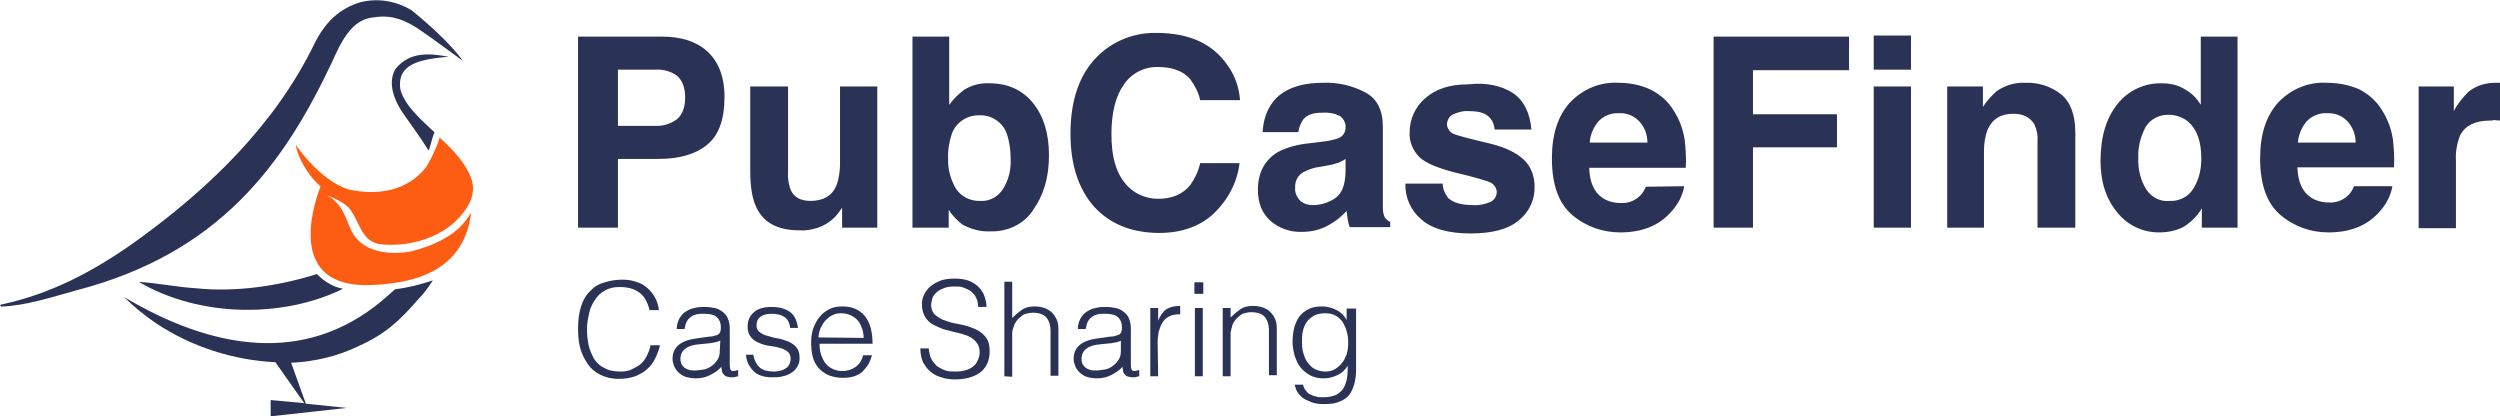
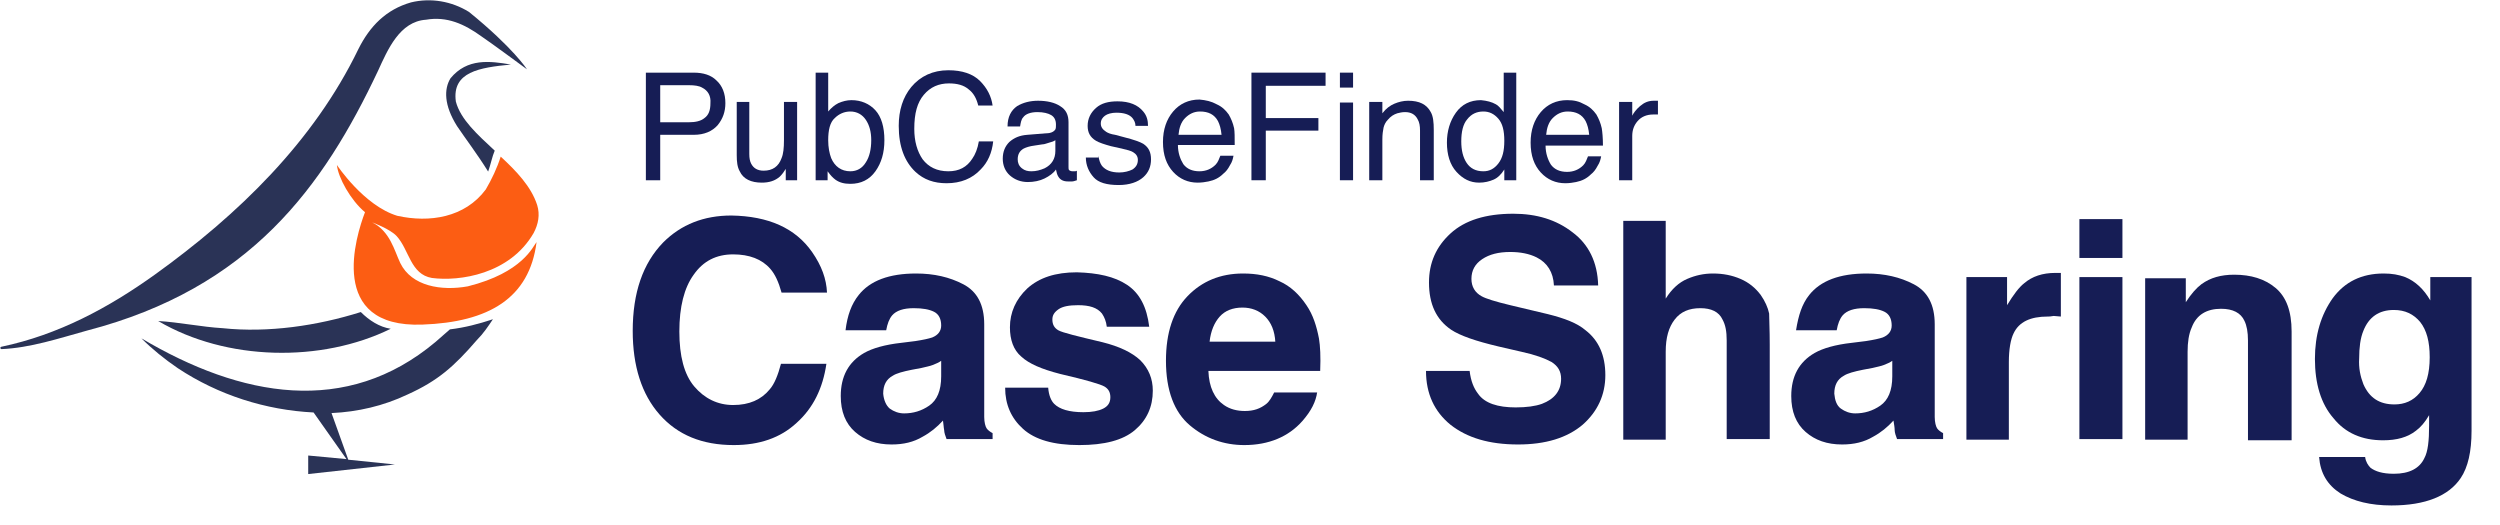
- <svg xmlns="http://www.w3.org/2000/svg" version="1.1" id="レイヤー_1" x="0px" y="0px" viewBox="0 0 476.2 79.2" style="enable-background:new 0 0 476.2 79.2;" xml:space="preserve">
+ <svg xmlns="http://www.w3.org/2000/svg" version="1.1" id="レイヤー_1" x="0px" y="0px" viewBox="0 0 418.2 87.7" style="enable-background:new 0 0 418.2 87.7;" xml:space="preserve">
  <style type="text/css">
	.st0{fill:#2A3356;}
- 	.st1{enable-background:new    ;}
- 	.st2{fill:#FC5D13;}
+ 	.st1{fill:#FC5D13;}
+ 	.st2{enable-background:new    ;}
+ 	.st3{fill:#161D55;}
</style>
-   <g id="グループ_56359" transform="translate(162.006 14.769)">
-     <path id="パス_104437_00000166661441803717782650000000072536960406657445_" class="st0" d="M-36.6,15.5h-7.7v13.1h-7.6V-7.8H-36   c3.7,0,6.6,0.9,8.7,2.8S-24-0.2-24,3.7c0,4.3-1.1,7.3-3.3,9.1C-29.5,14.6-32.5,15.5-36.6,15.5z M-33,7.9c1-0.9,1.5-2.3,1.5-4.1   S-32,0.6-33-0.3c-1.2-0.9-2.7-1.3-4.2-1.2h-7.1V9.2h7.1C-35.7,9.3-34.2,8.8-33,7.9z M-1.6,24.8c-0.1,0.1-0.2,0.3-0.5,0.7   c-0.3,0.4-0.6,0.8-0.9,1.1c-0.9,0.9-2,1.6-3.2,2s-2.4,0.6-3.6,0.5c-4,0-6.7-1.4-8.1-4.3c-0.8-1.6-1.2-3.9-1.2-7V1.7h7.2v16.2   c-0.1,1.2,0.1,2.4,0.5,3.5c0.6,1.4,1.9,2.1,3.8,2.1c2.4,0,4.1-1,4.9-2.9c0.5-1.3,0.7-2.8,0.7-4.2V1.7h7.1v26.9h-6.7   C-1.6,28.6-1.6,24.8-1.6,24.8z M26.7,29.3c-1.9,0.1-3.7-0.4-5.4-1.3c-1-0.8-1.9-1.7-2.6-2.8v3.4h-6.9V-7.8h7v13   c0.8-1.1,1.8-2.1,2.9-2.9c1.5-0.9,3.1-1.3,4.8-1.2c3.5,0,6.3,1.3,8.3,3.8s3,5.8,3,9.9c0,4.2-1,7.6-3,10.4   C33.1,27.9,29.9,29.4,26.7,29.3L26.7,29.3z M30.5,15.5c0-1.6-0.2-3.2-0.7-4.7c-0.7-2.2-2.9-3.7-5.2-3.6c-2.3-0.1-4.5,1.3-5.3,3.5   c-0.5,1.5-0.8,3.2-0.7,4.8c-0.1,2,0.5,4,1.5,5.7c1,1.5,2.8,2.4,4.7,2.3c1.7,0.1,3.3-0.8,4.2-2.2C30.1,19.6,30.6,17.6,30.5,15.5   L30.5,15.5z M69.2,25.9c-2.7,2.5-6.2,3.7-10.4,3.7c-5.2,0-9.4-1.7-12.4-5c-3-3.4-4.5-8-4.5-13.9C41.9,4.3,43.6-0.6,47-4   c3-3,7.1-4.6,11.3-4.5c6.1,0,10.6,2,13.4,6c1.5,2,2.3,4.3,2.5,6.8h-7.6c-0.3-1.4-1-2.8-1.9-4C63.4-1.2,61.4-2,58.6-2   c-2.6-0.1-5.1,1.2-6.5,3.3c-1.6,2.2-2.4,5.4-2.4,9.5s0.8,7.1,2.5,9.2c1.5,2,3.9,3.1,6.4,3.1c2.7,0,4.7-0.9,6.1-2.6   c0.9-1.3,1.6-2.7,1.9-4.2h7.5C73.7,19.9,71.9,23.3,69.2,25.9z M80.5,4.6C82.4,2.2,85.6,1,90.1,1c2.7-0.1,5.4,0.5,7.9,1.8   c2.3,1.2,3.4,3.4,3.4,6.6v12.3c0,0.9,0,1.9,0,3.1c0,0.7,0.1,1.3,0.4,1.9c0.3,0.4,0.6,0.6,1,0.8v1h-7.7c-0.2-0.5-0.3-1-0.4-1.5   s-0.1-1-0.2-1.6c-1,1.1-2.1,2-3.4,2.7c-1.6,0.9-3.3,1.3-5.1,1.3c-2.2,0.1-4.4-0.7-6-2.1s-2.4-3.4-2.4-5.9c0-3.3,1.3-5.7,3.8-7.2   c1.9-1,4-1.5,6.2-1.7l2.4-0.3c1-0.1,1.9-0.3,2.8-0.6s1.5-1.1,1.5-2c0.1-0.9-0.4-1.8-1.1-2.3c-1.1-0.5-2.2-0.7-3.4-0.6   c-1.7,0-2.8,0.4-3.5,1.2c-0.5,0.7-0.9,1.6-1,2.5h-6.8C78.6,8.3,79.2,6.3,80.5,4.6L80.5,4.6z M85.7,23.5c0.7,0.6,1.5,0.8,2.4,0.8   c1.5,0,3-0.5,4.2-1.3c1.3-0.9,1.9-2.5,2-4.9v-2.6c-0.4,0.3-0.9,0.5-1.3,0.7c-0.6,0.2-1.2,0.4-1.9,0.5L89.5,17   c-1.1,0.1-2.2,0.5-3.2,1c-1.1,0.6-1.7,1.8-1.6,3C84.6,21.9,85,22.8,85.7,23.5L85.7,23.5z M126.1,2.9c2.1,1.4,3.3,3.7,3.6,7h-7   c-0.1-0.8-0.3-1.5-0.8-2.1c-0.8-1-2.1-1.4-4-1.4c-1.1-0.1-2.3,0.2-3.3,0.7c-0.6,0.4-0.9,1-1,1.7c0,0.7,0.4,1.4,1,1.8   c0.7,0.4,3.1,1,7.3,2c2.8,0.7,4.9,1.7,6.3,3c1.4,1.3,2.1,3.2,2.1,5.1c0.1,2.5-1,4.9-3,6.5c-2,1.7-5.1,2.5-9.2,2.5   c-4.2,0-7.4-0.9-9.4-2.7c-2-1.7-3.1-4.2-3-6.8h7.1c0,1,0.4,1.9,1,2.7c0.9,0.9,2.5,1.4,4.8,1.4c1.1,0.1,2.3-0.2,3.3-0.6   c1-0.5,1.5-1.7,1-2.7c-0.2-0.4-0.5-0.7-0.8-0.9c-0.7-0.4-3.1-1.1-7.3-2.1c-3-0.8-5.2-1.7-6.4-2.8c-1.3-1.3-2-3-1.9-4.8   c0-2.5,1.1-4.8,2.9-6.4c2-1.8,4.7-2.7,8.2-2.7C121.3,0.9,124,1.6,126.1,2.9L126.1,2.9z M158.8,20.7c-0.3,1.8-1.2,3.5-2.5,4.9   c-2.3,2.6-5.5,3.9-9.7,3.9c-3.3,0-6.5-1.1-9.1-3.3c-2.6-2.2-3.9-5.8-3.9-10.8c0-4.7,1.2-8.2,3.5-10.7c2.4-2.5,5.7-3.9,9.2-3.7   c2.1,0,4.2,0.4,6.1,1.3c1.8,0.9,3.4,2.3,4.4,4c1.1,1.7,1.8,3.6,2.1,5.6c0.2,1.8,0.3,3.6,0.2,5.3h-18.4c0.1,2.7,0.9,4.6,2.5,5.7   c1,0.7,2.3,1,3.5,1c1.3,0.1,2.6-0.4,3.5-1.2c0.6-0.5,1-1.2,1.3-1.9L158.8,20.7z M151.8,12.4c0-1.6-0.6-3.1-1.7-4.2   c-1-1-2.4-1.5-3.8-1.4c-1.4-0.1-2.8,0.5-3.8,1.5c-1,1.2-1.6,2.6-1.7,4.1H151.8z M190.2-1.4h-18.3V7h16v6.3h-16v15.3h-7.5V-7.8h25.8   V-1.4z M202,1.7v26.9h-7.1V1.7H202z M202-8v6.5h-7.1V-8H202z M221.5,6.9c-2.4,0-4,1-4.9,3c-0.5,1.3-0.7,2.7-0.7,4.1v14.6h-7V1.7   h6.8v3.9c0.7-1.1,1.6-2.1,2.6-3c1.6-1.1,3.5-1.7,5.5-1.6c2.5-0.1,4.9,0.7,6.8,2.2c1.8,1.5,2.7,3.9,2.7,7.3v18.1h-7.2V12.2   c0.1-1.1-0.1-2.2-0.6-3.3C224.7,7.6,223.4,6.9,221.5,6.9z M264.2-7.8v36.4h-6.8v-3.7c-0.8,1.4-2,2.6-3.4,3.5   c-1.5,0.8-3.1,1.1-4.8,1.1c-3.1,0-6-1.4-7.9-3.8c-2.1-2.5-3.2-5.8-3.2-9.8c0-4.6,1.1-8.2,3.2-10.8c2-2.6,5.2-4.1,8.5-4   c1.5,0,3,0.3,4.3,1.1c1.3,0.7,2.3,1.7,3.1,3v-13C257.2-7.8,264.2-7.8,264.2-7.8z M245.3,15.3c-0.1,2.1,0.4,4.2,1.5,6   c1,1.5,2.7,2.4,4.4,2.2c1.8,0.1,3.5-0.7,4.5-2.2c1.1-1.7,1.6-3.7,1.6-5.8c0-3.3-0.8-5.6-2.5-7.1c-1-0.8-2.3-1.3-3.6-1.3   c-1.8-0.1-3.6,0.8-4.5,2.3C245.7,11.3,245.2,13.3,245.3,15.3L245.3,15.3z M293.7,20.7c-0.3,1.8-1.2,3.5-2.5,4.9   c-2.3,2.6-5.5,3.9-9.7,3.9c-3.3,0-6.5-1.1-9.1-3.3s-3.9-5.8-3.9-10.8c0-4.7,1.2-8.2,3.5-10.7c2.4-2.5,5.7-3.9,9.2-3.7   c2.1,0,4.2,0.4,6.1,1.2c1.8,0.9,3.4,2.3,4.4,4c1.1,1.7,1.8,3.6,2.1,5.6c0.2,1.8,0.3,3.6,0.2,5.3h-18.4c0.1,2.7,0.9,4.6,2.5,5.7   c1,0.7,2.3,1,3.5,1c1.3,0.1,2.6-0.4,3.5-1.2c0.6-0.5,1-1.2,1.3-1.9H293.7z M286.7,12.4c0-1.6-0.6-3.1-1.7-4.2c-1-1-2.4-1.5-3.8-1.4   c-1.4-0.1-2.8,0.5-3.8,1.5c-1,1.2-1.6,2.6-1.7,4.1H286.7z M312.3,8.2c-2.8,0-4.7,0.9-5.7,2.8c-0.6,1.5-0.9,3.2-0.8,4.8v12.9h-7.1   v-27h6.7v4.7c0.7-1.4,1.7-2.6,2.8-3.7c1.5-1.2,3.3-1.7,5.1-1.7c0.1,0,0.2,0,0.3,0c0.1,0,0.3,0,0.6,0v7.2c-0.4,0-0.8-0.1-1.2-0.1   C312.8,8.2,312.5,8.2,312.3,8.2z" />
-     <g class="st1">
-       <path class="st0" d="M-38.3,44.2c-0.4-1.5-1-2.6-2-3.3s-2.2-1-3.7-1c-1.1,0-2,0.2-2.8,0.7c-0.8,0.4-1.4,1-1.9,1.8    c-0.5,0.7-0.9,1.6-1.1,2.5c-0.2,1-0.4,2-0.4,3s0.1,2,0.3,3c0.2,1,0.6,1.8,1,2.6c0.5,0.8,1.1,1.4,2,1.8c0.8,0.5,1.8,0.7,3.1,0.7    c0.8,0,1.5-0.1,2.1-0.4c0.6-0.3,1.2-0.6,1.7-1s0.9-1,1.2-1.6s0.6-1.3,0.7-2h1.8c-0.2,0.9-0.5,1.7-0.9,2.5s-0.9,1.5-1.5,2    c-0.6,0.6-1.4,1-2.3,1.4c-0.9,0.3-1.9,0.5-3.1,0.5c-1.4,0-2.6-0.3-3.6-0.8c-1-0.5-1.8-1.2-2.4-2.1c-0.6-0.9-1.1-1.9-1.4-3    s-0.4-2.4-0.4-3.6c0-1.7,0.2-3.2,0.6-4.4s1-2.2,1.8-2.9c0.7-0.8,1.6-1.3,2.7-1.6c1-0.3,2.1-0.5,3.3-0.5c0.9,0,1.8,0.1,2.6,0.4    c0.8,0.2,1.5,0.6,2.1,1.1s1.1,1.1,1.5,1.8s0.7,1.5,0.8,2.5h-1.8L-38.3,44.2L-38.3,44.2z" />
-       <path class="st0" d="M-27.3,49.4c0.3,0,0.6-0.1,1-0.1c0.4-0.1,0.7-0.2,1-0.3c0.2-0.1,0.4-0.3,0.5-0.6s0.1-0.5,0.1-0.8    c0-0.8-0.2-1.4-0.7-1.9s-1.3-0.7-2.5-0.7c-0.5,0-1,0-1.4,0.1s-0.8,0.2-1.1,0.5c-0.3,0.2-0.6,0.5-0.8,0.9s-0.3,0.8-0.4,1.4h-1.5    c0-0.8,0.2-1.4,0.5-2c0.3-0.5,0.7-1,1.2-1.3s1-0.6,1.7-0.7c0.6-0.2,1.3-0.2,2-0.2s1.3,0.1,1.8,0.2c0.6,0.1,1.1,0.4,1.5,0.7    s0.8,0.7,1,1.2s0.4,1.1,0.4,1.9v7c0,0.6,0.1,1,0.3,1.1c0.2,0.2,0.6,0.1,1.3-0.1v1.2c-0.1,0-0.3,0.1-0.5,0.1    c-0.2,0.1-0.4,0.1-0.7,0.1c-0.2,0-0.5,0-0.7-0.1c-0.3,0-0.4-0.1-0.6-0.2c-0.1-0.1-0.3-0.3-0.4-0.4c-0.1-0.2-0.2-0.4-0.2-0.6    c0-0.2-0.1-0.4-0.1-0.7c-0.6,0.7-1.4,1.2-2.2,1.6c-0.8,0.4-1.7,0.6-2.7,0.6c-0.6,0-1.1-0.1-1.6-0.2s-1-0.4-1.4-0.7s-0.7-0.7-1-1.2    c-0.2-0.5-0.4-1-0.4-1.6c0-2.2,1.5-3.5,4.5-3.9L-27.3,49.4z M-24.8,50.1c-0.6,0.3-1.3,0.4-1.9,0.5c-0.7,0.1-1.3,0.1-2,0.2    c-1.2,0.1-2,0.3-2.7,0.8c-0.6,0.4-1,1.1-1,2c0,0.4,0.1,0.7,0.2,1c0.2,0.3,0.4,0.5,0.6,0.7c0.3,0.2,0.6,0.3,0.9,0.4    c0.3,0.1,0.7,0.1,1,0.1c0.6,0,1.2-0.1,1.8-0.2c0.6-0.1,1.1-0.4,1.5-0.7s0.8-0.7,1.1-1.2s0.4-1,0.4-1.7L-24.8,50.1    C-24.9,50.1-24.8,50.1-24.8,50.1z" />
-       <path class="st0" d="M-18.5,52.9c0.2,1.1,0.7,1.9,1.3,2.4s1.5,0.7,2.6,0.7c0.6,0,1-0.1,1.4-0.2c0.4-0.1,0.7-0.3,1-0.5    s0.5-0.5,0.6-0.8s0.2-0.6,0.2-0.9c0-0.6-0.2-1.1-0.6-1.4c-0.4-0.3-0.9-0.6-1.5-0.7c-0.6-0.2-1.3-0.3-2-0.4c-0.7-0.1-1.4-0.3-2-0.6    c-0.6-0.2-1.1-0.6-1.5-1.1s-0.6-1.1-0.6-2c0-1.1,0.4-2,1.2-2.7s1.9-1,3.4-1c1.4,0,2.5,0.3,3.4,0.9c0.9,0.6,1.4,1.7,1.6,3.1h-1.5    c-0.1-1-0.5-1.7-1.1-2.1C-13.2,45.2-14,45-15,45s-1.7,0.2-2.2,0.6c-0.5,0.4-0.7,0.9-0.7,1.6c0,0.6,0.2,1,0.6,1.3    c0.4,0.3,0.9,0.6,1.5,0.7c0.6,0.2,1.3,0.4,2,0.5s1.4,0.4,2,0.6c0.6,0.3,1.1,0.6,1.5,1.1s0.6,1.1,0.6,2c0,0.6-0.1,1.2-0.4,1.6    c-0.3,0.5-0.6,0.9-1.1,1.2s-1,0.6-1.7,0.7c-0.6,0.2-1.3,0.2-2.1,0.2c-0.8,0-1.4-0.1-2-0.3s-1.1-0.5-1.5-0.9s-0.7-0.9-1-1.4    c-0.2-0.5-0.4-1.1-0.4-1.7h1.4V52.9z" />
-       <path class="st0" d="M-5.9,50.8c0,0.7,0.1,1.4,0.3,2c0.2,0.6,0.5,1.2,0.8,1.6c0.4,0.5,0.8,0.8,1.4,1.1s1.2,0.4,1.9,0.4    c1,0,1.8-0.3,2.5-0.8s1.2-1.3,1.4-2.2h1.7c-0.2,0.6-0.4,1.2-0.7,1.7s-0.7,1-1.1,1.4c-0.4,0.4-1,0.7-1.6,0.9s-1.3,0.3-2.2,0.3    c-1,0-1.9-0.2-2.7-0.5c-0.8-0.4-1.4-0.8-1.9-1.4C-6.6,54.7-7,54-7.2,53.2s-0.3-1.7-0.3-2.7s0.1-1.8,0.4-2.7    c0.3-0.8,0.7-1.6,1.2-2.2c0.5-0.6,1.1-1.1,1.9-1.5s1.6-0.5,2.5-0.5c1.8,0,3.2,0.6,4.2,1.8s1.5,3,1.5,5.3H-5.9    C-5.9,50.7-5.9,50.8-5.9,50.8z M2.5,49.6c0-0.6-0.1-1.2-0.3-1.8s-0.4-1-0.8-1.5c-0.3-0.4-0.8-0.7-1.3-1c-0.5-0.2-1.1-0.4-1.8-0.4    S-3,45-3.5,45.3c-0.5,0.2-0.9,0.6-1.3,1s-0.6,0.9-0.9,1.4c-0.2,0.6-0.4,1.1-0.4,1.8L2.5,49.6L2.5,49.6z" />
-       <path class="st0" d="M14.9,51.6c0.1,0.8,0.2,1.5,0.5,2c0.3,0.6,0.7,1,1.1,1.4c0.5,0.3,1,0.6,1.6,0.8S19.3,56,20,56    c0.8,0,1.5-0.1,2.1-0.3s1.1-0.5,1.4-0.8c0.4-0.3,0.6-0.7,0.8-1.2c0.2-0.4,0.3-0.9,0.3-1.4c0-0.7-0.2-1.3-0.5-1.7    c-0.3-0.4-0.7-0.8-1.2-1.1s-1.1-0.5-1.8-0.7c-0.7-0.2-1.3-0.3-2-0.5c-0.7-0.2-1.4-0.3-2-0.6s-1.2-0.5-1.8-0.9    c-0.5-0.4-0.9-0.8-1.2-1.4c-0.3-0.6-0.5-1.3-0.5-2.2c0-0.6,0.1-1.2,0.4-1.8s0.6-1.1,1.2-1.6c0.5-0.4,1.1-0.8,1.9-1.1    c0.8-0.3,1.7-0.4,2.7-0.4s1.9,0.1,2.7,0.4c0.8,0.3,1.4,0.7,1.9,1.2s0.9,1.1,1.1,1.7s0.4,1.3,0.4,2.1h-1.6c0-0.7-0.1-1.3-0.4-1.8    c-0.2-0.5-0.6-0.9-1-1.2c-0.4-0.3-0.9-0.5-1.4-0.7s-1.1-0.2-1.7-0.2c-0.9,0-1.6,0.1-2.2,0.4c-0.6,0.2-1.1,0.6-1.4,0.9    c-0.4,0.4-0.6,0.8-0.7,1.3c-0.1,0.5-0.2,0.9-0.1,1.4c0.1,0.6,0.3,1,0.7,1.4c0.4,0.3,0.8,0.6,1.4,0.9c0.5,0.2,1.1,0.4,1.8,0.6    c0.6,0.1,1.3,0.3,2,0.4c0.7,0.2,1.3,0.3,1.9,0.6c0.6,0.2,1.2,0.5,1.7,0.9s0.9,0.8,1.2,1.4c0.3,0.6,0.4,1.3,0.4,2.2    c0,1.7-0.6,3-1.7,3.9c-1.2,0.9-2.8,1.4-4.9,1.4c-0.9,0-1.8-0.1-2.6-0.4c-0.8-0.2-1.5-0.6-2.1-1.1c-0.6-0.5-1-1.1-1.4-1.8    c-0.3-0.7-0.5-1.6-0.5-2.6L14.9,51.6L14.9,51.6z" />
-       <path class="st0" d="M29.3,56.9v-18h1.5v6.9c0.6-0.6,1.2-1.1,1.9-1.6c0.6-0.4,1.4-0.6,2.3-0.6c0.8,0,1.5,0.1,2.2,0.4    c0.7,0.3,1.3,0.8,1.7,1.4c0.3,0.5,0.5,0.9,0.6,1.4c0.1,0.5,0.1,1,0.1,1.5v8.5h-1.5v-8.5c0-1.2-0.3-2-0.8-2.6s-1.4-0.9-2.6-0.9    c-0.5,0-0.9,0.1-1.3,0.2c-0.4,0.1-0.7,0.3-1,0.6c-0.3,0.2-0.6,0.5-0.8,0.8c-0.2,0.3-0.4,0.6-0.5,1c-0.2,0.5-0.3,0.9-0.3,1.3    s0,0.8,0,1.3v7L29.3,56.9L29.3,56.9z" />
-       <path class="st0" d="M49.1,49.4c0.3,0,0.6-0.1,1-0.1c0.4-0.1,0.7-0.2,1-0.3c0.2-0.1,0.4-0.3,0.5-0.6s0.1-0.5,0.1-0.8    c0-0.8-0.2-1.4-0.7-1.9S49.7,45,48.5,45c-0.5,0-1,0-1.4,0.1c-0.4,0.1-0.8,0.2-1.1,0.5c-0.3,0.2-0.6,0.5-0.8,0.9    c-0.2,0.4-0.3,0.8-0.4,1.4h-1.5c0-0.8,0.2-1.4,0.5-2c0.3-0.5,0.7-1,1.2-1.3s1-0.6,1.7-0.7c0.6-0.2,1.3-0.2,2-0.2s1.3,0.1,1.8,0.2    c0.6,0.1,1.1,0.4,1.5,0.7s0.8,0.7,1,1.2s0.4,1.1,0.4,1.9v7c0,0.6,0.1,1,0.3,1.1c0.2,0.2,0.6,0.1,1.3-0.1v1.2    c-0.1,0-0.3,0.1-0.5,0.1c-0.2,0.1-0.4,0.1-0.7,0.1c-0.2,0-0.5,0-0.7-0.1c-0.3,0-0.4-0.1-0.6-0.2c-0.1-0.1-0.3-0.3-0.4-0.4    c-0.1-0.2-0.2-0.4-0.2-0.6c0-0.2-0.1-0.4-0.1-0.7c-0.6,0.7-1.4,1.2-2.2,1.6c-0.8,0.4-1.7,0.6-2.7,0.6c-0.6,0-1.1-0.1-1.6-0.2    c-0.5-0.1-1-0.4-1.4-0.7c-0.4-0.3-0.7-0.7-1-1.2c-0.2-0.5-0.4-1-0.4-1.6c0-2.2,1.5-3.5,4.5-3.9L49.1,49.4z M51.6,50.1    c-0.6,0.3-1.3,0.4-1.9,0.5c-0.7,0.1-1.3,0.1-2,0.2c-1.2,0.1-2,0.3-2.7,0.8c-0.6,0.4-1,1.1-1,2c0,0.4,0.1,0.7,0.2,1    c0.2,0.3,0.4,0.5,0.6,0.7c0.3,0.2,0.6,0.3,0.9,0.4c0.3,0.1,0.7,0.1,1,0.1c0.6,0,1.2-0.1,1.8-0.2c0.6-0.1,1.1-0.4,1.5-0.7    s0.8-0.7,1.1-1.2s0.4-1,0.4-1.7v-1.9C51.5,50.1,51.6,50.1,51.6,50.1z" />
-       <path class="st0" d="M58.6,56.9h-1.5v-13h1.5v2.4l0,0c0.4-1,1-1.8,1.6-2.2c0.7-0.4,1.5-0.6,2.6-0.6v1.6c-0.8,0-1.6,0.1-2.1,0.4    c-0.6,0.3-1,0.7-1.3,1.2s-0.5,1.1-0.7,1.7c-0.1,0.7-0.2,1.3-0.2,2.1L58.6,56.9L58.6,56.9z" />
-       <path class="st0" d="M65.5,41.2V39h1.7v2.2H65.5z M65.6,56.9v-13h1.5v13H65.6z" />
-       <path class="st0" d="M72.4,56.9h-1.5v-13h1.5v1.8c0.6-0.6,1.2-1.1,1.9-1.6c0.6-0.4,1.4-0.6,2.3-0.6c0.8,0,1.5,0.1,2.2,0.4    c0.7,0.3,1.3,0.8,1.7,1.4c0.3,0.5,0.5,0.9,0.6,1.4s0.1,1,0.1,1.5v8.5h-1.5v-8.5c0-1.2-0.3-2-0.8-2.6s-1.4-0.9-2.6-0.9    c-0.5,0-0.9,0.1-1.3,0.2c-0.4,0.1-0.7,0.3-1,0.6c-0.3,0.2-0.6,0.5-0.8,0.8c-0.2,0.3-0.4,0.6-0.5,1s-0.2,0.8-0.3,1.2    c0,0.4,0,0.8,0,1.3V56.9L72.4,56.9z" />
-       <path class="st0" d="M94.8,44h1.5v11.7c0,0.9-0.1,1.7-0.3,2.5c-0.2,0.8-0.5,1.5-0.9,2.1s-1.1,1.1-1.9,1.4c-0.8,0.4-1.8,0.5-3,0.5    c-1,0-1.8-0.1-2.5-0.4s-1.2-0.5-1.7-0.9c-0.4-0.4-0.8-0.8-1-1.2s-0.3-0.9-0.4-1.2h1.6c0.1,0.5,0.3,0.9,0.6,1.2    c0.2,0.3,0.5,0.6,0.9,0.7c0.3,0.2,0.7,0.3,1.1,0.4s0.8,0.1,1.3,0.1c1,0,1.8-0.2,2.5-0.5c0.6-0.4,1.1-0.8,1.4-1.4    c0.3-0.6,0.5-1.2,0.6-1.9s0.1-1.5,0.1-2.2c-0.5,0.8-1.1,1.4-2,1.8c-0.8,0.4-1.7,0.6-2.6,0.6c-1,0-1.8-0.2-2.6-0.6    c-0.7-0.4-1.3-0.9-1.8-1.5s-0.8-1.4-1.1-2.2c-0.2-0.8-0.4-1.7-0.4-2.6c0-1,0.1-1.8,0.3-2.7c0.2-0.8,0.6-1.6,1-2.2    c0.5-0.6,1.1-1.1,1.8-1.4c0.7-0.4,1.6-0.5,2.7-0.5c0.4,0,0.8,0.1,1.3,0.2c0.4,0.1,0.9,0.3,1.3,0.5s0.8,0.5,1.1,0.8    c0.3,0.3,0.6,0.7,0.8,1.1l0,0V44L94.8,44L94.8,44z M94.8,50.5c0-0.8-0.1-1.5-0.3-2.2c-0.2-0.7-0.5-1.3-0.8-1.8    c-0.4-0.5-0.8-0.9-1.4-1.2c-0.5-0.3-1.2-0.4-1.9-0.4c-0.6,0-1.2,0.1-1.8,0.3c-0.5,0.2-1,0.6-1.4,1s-0.7,1-0.9,1.6    C86.1,48.4,86,49.1,86,50c0,0.8,0,1.6,0.2,2.3s0.4,1.3,0.8,1.9c0.4,0.5,0.8,1,1.4,1.3s1.2,0.5,2,0.5c0.7,0,1.3-0.1,1.8-0.4    c0.5-0.3,1-0.7,1.4-1.2s0.7-1.1,0.9-1.7S94.8,51.2,94.8,50.5z" />
-     </g>
-   </g>
  <g id="グループ_56385" transform="translate(-205.743 -501.001)">
    <path id="パス_104894" class="st0" d="M284.2,503c-2.9-1.8-6.4-2.4-9.7-1.6c-4.2,1.2-6.9,4-8.8,7.8c-7.5,15.5-20.1,27.7-34,37.7   c-7.8,5.6-16.2,10.1-25.7,12.1c-0.1,0-0.2,0.1-0.2,0.2c0,0.1,0.1,0.2,0.2,0.2c4.8-0.2,9.6-1.8,14.3-3.1c27.3-7.1,39.5-24,48.7-43.5   c1.6-3.5,3.6-8.2,8-8.5c3.5-0.6,6.4,0.7,9.3,2.8c1.5,1,7.6,5.5,7.6,5.5S291.6,509,284.2,503" />
    <path id="パス_104895" class="st0" d="M288.5,526.2c-2.9-2.7-5.7-5.2-6.5-8.2c-0.7-5,4-5.7,9.2-6.2c-3.5-0.6-7.3-1.1-10.1,2.3   c-1.1,1.8-1.1,4.5,1.1,8c1.2,1.8,3.4,4.7,5.2,7.6C287.8,528.6,288.1,527.1,288.5,526.2" />
-     <path id="パス_104896" class="st2" d="M284,548.9c-4.4,0.8-9.4,0-11.3-3.9c-1-2.1-1.7-5.3-4.7-6.8c0,0,3,1.1,4.1,2.3   c2.1,2.3,2.3,6.4,5.9,7c4.6,0.6,13-0.6,17-7.5c0.8-1.5,1.1-3.1,0.6-4.7l0,0l0,0c-1-3.1-3.5-5.7-6.1-8.1c-0.6,1.9-1.5,3.8-2.5,5.5   c-3.5,4.7-9.4,5.6-14.8,4.4c-5.6-1.7-10.1-8.5-10.1-8.5c0.2,2.1,2.3,5.9,4.7,7.9c-1.5,3.9-6.4,19.4,9.6,18.8   c11.1-0.4,17.9-4.4,19.1-13.8C294.9,542.2,293.2,546.6,284,548.9" />
+     <path id="パス_104896" class="st1" d="M284,548.9c-4.4,0.8-9.4,0-11.3-3.9c-1-2.1-1.7-5.3-4.7-6.8c0,0,3,1.1,4.1,2.3   c2.1,2.3,2.3,6.4,5.9,7c4.6,0.6,13-0.6,17-7.5c0.8-1.5,1.1-3.1,0.6-4.7l0,0l0,0c-1-3.1-3.5-5.7-6.1-8.1c-0.6,1.9-1.5,3.8-2.5,5.5   c-3.5,4.7-9.4,5.6-14.8,4.4c-5.6-1.7-10.1-8.5-10.1-8.5c0.2,2.1,2.3,5.9,4.7,7.9c-1.5,3.9-6.4,19.4,9.6,18.8   c11.1-0.4,17.9-4.4,19.1-13.8C294.9,542.2,293.2,546.6,284,548.9" />
    <path id="パス_104897" class="st0" d="M266.1,553.2c-7.3,2.3-15.5,3.5-23.1,2.7c-3.5-0.2-7.3-1-10.8-1.2   c11.4,6.7,27.3,7,38.9,1.3C269.2,555.7,267.5,554.6,266.1,553.2" />
    <path id="パス_104898" class="st0" d="M281,556.1c0,0-0.8,0.7-2.4,2.1c-14.9,12.5-32.5,9.3-49.2-0.6c1.8,1.8,3.9,3.5,6.1,5   c6.8,4.5,14.7,7,22.7,7.4l5.5,7.8l-6.4-0.6v3.1l14.5-1.6l-7.8-0.8l-2.8-7.8c4.4-0.2,8.7-1.2,12.7-3.1c5.1-2.3,7.8-4.7,11.6-9.1   c1.1-1.1,1.9-2.3,2.7-3.5C285.8,555.2,283.5,555.8,281,556.1" />
  </g>
+   <g id="グループ_56238" transform="translate(-11827.957 -6612.707)">
+     <g id="グループ_56232" transform="translate(11949.498 6624.859)">
+       <g class="st2">
+         <path class="st3" d="M-13.5,0h8c1.6,0,2.9,0.4,3.8,1.3c1,0.9,1.5,2.2,1.5,3.8c0,1.4-0.4,2.6-1.3,3.7c-0.9,1-2.2,1.6-4,1.6h-5.6     V18h-2.4V0z M-4.1,2.5c-0.5-0.3-1.3-0.4-2.2-0.4h-4.8v6.2h4.8c1.1,0,2-0.2,2.6-0.7c0.7-0.5,1-1.3,1-2.5C-2.6,3.9-3.1,3-4.1,2.5z" />
+         <path class="st3" d="M3.8,4.9v8.7c0,0.7,0.1,1.2,0.3,1.6c0.4,0.8,1.1,1.2,2.1,1.2c1.5,0,2.5-0.7,3-2.1c0.3-0.7,0.4-1.7,0.4-3V4.9     h2.2V18H9.9l0-1.9c-0.3,0.5-0.6,0.9-1,1.3c-0.8,0.7-1.8,1-3,1c-1.8,0-3.1-0.6-3.7-1.9c-0.4-0.7-0.5-1.6-0.5-2.7V4.9H3.8z" />
+         <path class="st3" d="M14.9,0H17v6.5c0.5-0.6,1.1-1.1,1.7-1.4c0.7-0.3,1.4-0.5,2.2-0.5c1.6,0,3,0.6,4,1.7c1,1.1,1.5,2.8,1.5,5     c0,2.1-0.5,3.8-1.5,5.2s-2.4,2.1-4.2,2.1c-1,0-1.8-0.2-2.5-0.7c-0.4-0.3-0.8-0.7-1.3-1.4V18h-2V0z M23.3,15     c0.6-0.9,0.9-2.2,0.9-3.7c0-1.4-0.3-2.5-0.9-3.4c-0.6-0.9-1.5-1.4-2.6-1.4c-1,0-1.9,0.4-2.6,1.1c-0.8,0.7-1.1,2-1.1,3.7     c0,1.2,0.2,2.2,0.5,3c0.6,1.4,1.7,2.2,3.2,2.2C21.8,16.5,22.7,16,23.3,15z" />
+         <path class="st3" d="M42.4,1.4c1.2,1.2,1.9,2.6,2.1,4.1h-2.4c-0.3-1.2-0.8-2.1-1.6-2.7c-0.8-0.7-1.9-1-3.3-1     c-1.7,0-3.1,0.6-4.2,1.9s-1.6,3.1-1.6,5.7c0,2.1,0.5,3.8,1.4,5.1c1,1.3,2.4,2,4.3,2c1.8,0,3.1-0.7,4-2.1c0.5-0.7,0.9-1.7,1.1-2.9     h2.4c-0.2,1.9-0.9,3.5-2.1,4.7c-1.4,1.5-3.3,2.3-5.7,2.3c-2.1,0-3.8-0.6-5.2-1.9c-1.8-1.7-2.8-4.2-2.8-7.7c0-2.6,0.7-4.8,2.1-6.5     c1.5-1.8,3.6-2.8,6.2-2.8C39.4-0.4,41.2,0.2,42.4,1.4z" />
+         <path class="st3" d="M54,10.1c0.5-0.1,0.8-0.3,1-0.6c0.1-0.2,0.1-0.5,0.1-0.8c0-0.8-0.3-1.3-0.8-1.6c-0.5-0.3-1.3-0.5-2.3-0.5     c-1.1,0-2,0.3-2.4,0.9c-0.3,0.3-0.4,0.9-0.5,1.5h-2.1c0-1.6,0.6-2.7,1.6-3.4c1-0.6,2.2-0.9,3.5-0.9c1.5,0,2.8,0.3,3.7,0.9     c1,0.6,1.4,1.5,1.4,2.7v7.5c0,0.2,0,0.4,0.1,0.5c0.1,0.1,0.3,0.2,0.6,0.2c0.1,0,0.2,0,0.3,0c0.1,0,0.3,0,0.4-0.1V18     c-0.3,0.1-0.6,0.2-0.8,0.2c-0.2,0-0.4,0-0.7,0c-0.8,0-1.3-0.3-1.6-0.8c-0.2-0.3-0.3-0.7-0.4-1.2c-0.4,0.6-1.1,1.1-1.9,1.5     c-0.8,0.4-1.8,0.6-2.8,0.6c-1.2,0-2.2-0.4-3-1.1c-0.8-0.7-1.2-1.7-1.2-2.8c0-1.2,0.4-2.1,1.1-2.8c0.8-0.7,1.7-1.1,3-1.2L54,10.1z      M49.4,16c0.5,0.4,1,0.5,1.6,0.5c0.8,0,1.5-0.2,2.2-0.5c1.2-0.6,1.8-1.6,1.8-2.9v-1.8c-0.3,0.2-0.6,0.3-1,0.4S53.2,12,52.8,12     l-1.3,0.2c-0.8,0.1-1.4,0.3-1.8,0.5c-0.7,0.4-1,1-1,1.8C48.7,15.1,48.9,15.6,49.4,16z" />
+         <path class="st3" d="M62.2,13.9c0.1,0.7,0.3,1.3,0.6,1.7c0.6,0.7,1.5,1.1,2.9,1.1c0.8,0,1.6-0.2,2.2-0.5c0.6-0.4,0.9-0.9,0.9-1.6     c0-0.6-0.3-1-0.8-1.3c-0.3-0.2-1-0.4-1.9-0.6l-1.8-0.4c-1.1-0.3-2-0.6-2.5-0.9c-1-0.6-1.4-1.4-1.4-2.5c0-1.2,0.5-2.2,1.4-3     c0.9-0.8,2.1-1.1,3.6-1.1c2,0,3.4,0.6,4.3,1.7c0.6,0.7,0.8,1.5,0.8,2.4h-2.1c0-0.5-0.2-0.9-0.5-1.3c-0.5-0.6-1.4-0.9-2.7-0.9     c-0.8,0-1.5,0.2-1.9,0.5c-0.4,0.3-0.7,0.7-0.7,1.3c0,0.6,0.3,1,0.9,1.4c0.3,0.2,0.8,0.4,1.5,0.5l1.5,0.4c1.6,0.4,2.7,0.8,3.2,1.1     c0.9,0.6,1.3,1.4,1.3,2.6c0,1.2-0.4,2.2-1.3,3c-0.9,0.8-2.3,1.3-4.1,1.3c-2,0-3.4-0.4-4.2-1.3s-1.3-2-1.3-3.3H62.2z" />
+         <path class="st3" d="M82,5.3c0.9,0.4,1.5,1,2,1.7c0.4,0.7,0.7,1.4,0.9,2.3C85,9.9,85,10.8,85,12.1h-9.5c0,1.3,0.4,2.4,0.9,3.2     c0.6,0.8,1.5,1.2,2.7,1.2c1.1,0,2-0.4,2.7-1.1c0.4-0.4,0.6-1,0.8-1.5h2.2c-0.1,0.5-0.2,1-0.6,1.6c-0.3,0.6-0.7,1.1-1.1,1.4     c-0.7,0.7-1.5,1.1-2.5,1.3c-0.5,0.1-1.1,0.2-1.8,0.2c-1.6,0-3-0.6-4.1-1.8c-1.1-1.2-1.7-2.8-1.7-5c0-2.1,0.6-3.8,1.7-5.1     c1.1-1.3,2.6-2,4.4-2C80.2,4.6,81.1,4.8,82,5.3z M82.8,10.4c-0.1-1-0.3-1.7-0.6-2.3c-0.6-1.1-1.6-1.6-3-1.6c-1,0-1.8,0.4-2.5,1.1     c-0.7,0.7-1,1.7-1.1,2.8H82.8z" />
+         <path class="st3" d="M87.8,0h12.4v2.2h-10v5.4h8.8v2.1h-8.8V18h-2.4V0z" />
+         <path class="st3" d="M102.6,0h2.2v2.5h-2.2V0z M102.6,5h2.2v13h-2.2V5z" />
+         <path class="st3" d="M107.6,4.9h2.1v1.9c0.6-0.8,1.3-1.3,2-1.6c0.7-0.3,1.5-0.5,2.3-0.5c1.9,0,3.1,0.6,3.8,1.9     c0.4,0.7,0.5,1.7,0.5,3V18H116V9.7c0-0.8-0.1-1.4-0.4-1.9c-0.4-0.8-1.1-1.2-2.1-1.2c-0.5,0-0.9,0.1-1.3,0.2     c-0.6,0.2-1.1,0.5-1.6,1.1c-0.4,0.4-0.6,0.9-0.7,1.3c-0.1,0.5-0.2,1.1-0.2,2V18h-2.2V4.9z" />
+         <path class="st3" d="M128.7,5.3c0.4,0.2,0.8,0.7,1.3,1.3V0h2.1v18h-2v-1.8c-0.5,0.8-1.1,1.4-1.8,1.7s-1.5,0.5-2.4,0.5     c-1.5,0-2.7-0.6-3.8-1.8c-1.1-1.2-1.6-2.9-1.6-4.9c0-1.9,0.5-3.6,1.5-5s2.4-2.1,4.2-2.1C127.2,4.7,128,4.9,128.7,5.3z      M123.8,15.1c0.6,0.9,1.5,1.4,2.8,1.4c1,0,1.8-0.4,2.5-1.3c0.7-0.9,1-2.1,1-3.8c0-1.7-0.3-2.9-1-3.7c-0.7-0.8-1.5-1.2-2.5-1.2     c-1.1,0-2,0.4-2.7,1.3c-0.7,0.8-1,2.1-1,3.7C122.9,13,123.2,14.2,123.8,15.1z" />
+         <path class="st3" d="M143.5,5.3c0.9,0.4,1.5,1,2,1.7c0.4,0.7,0.7,1.4,0.9,2.3c0.1,0.6,0.2,1.6,0.2,2.9H137c0,1.3,0.4,2.4,0.9,3.2     c0.6,0.8,1.5,1.2,2.7,1.2c1.1,0,2-0.4,2.7-1.1c0.4-0.4,0.6-1,0.8-1.5h2.2c-0.1,0.5-0.2,1-0.6,1.6c-0.3,0.6-0.7,1.1-1.1,1.4     c-0.7,0.7-1.5,1.1-2.5,1.3c-0.5,0.1-1.1,0.2-1.8,0.2c-1.6,0-3-0.6-4.1-1.8c-1.1-1.2-1.7-2.8-1.7-5c0-2.1,0.6-3.8,1.7-5.1     c1.1-1.3,2.6-2,4.4-2C141.8,4.6,142.6,4.8,143.5,5.3z M144.3,10.4c-0.1-1-0.3-1.7-0.6-2.3c-0.6-1.1-1.6-1.6-3-1.6     c-1,0-1.8,0.4-2.5,1.1c-0.7,0.7-1,1.7-1.1,2.8H144.3z" />
+         <path class="st3" d="M149.4,4.9h2.1v2.3c0.2-0.4,0.6-1,1.3-1.6c0.7-0.6,1.4-0.9,2.3-0.9c0,0,0.1,0,0.2,0s0.3,0,0.5,0V7     c-0.1,0-0.2,0-0.4,0c-0.1,0-0.2,0-0.4,0c-1.1,0-2,0.4-2.6,1.1c-0.6,0.7-0.9,1.5-0.9,2.5V18h-2.2V4.9z" />
+       </g>
+       <g class="st2">
+         <path class="st3" d="M11.7,58.6C9,61.1,5.5,62.3,1.2,62.3c-5.3,0-9.4-1.7-12.4-5.1c-3-3.4-4.5-8.1-4.5-14     c0-6.4,1.7-11.3,5.1-14.8c3-3,6.8-4.5,11.4-4.5C7,24,11.5,26,14.3,30c1.6,2.3,2.4,4.5,2.5,6.8H9.2c-0.5-1.8-1.1-3.1-1.9-4     c-1.4-1.6-3.5-2.4-6.2-2.4c-2.8,0-5,1.1-6.6,3.4c-1.6,2.2-2.4,5.4-2.4,9.5c0,4.1,0.8,7.2,2.5,9.2c1.7,2,3.9,3.1,6.5,3.1     c2.7,0,4.7-0.9,6.1-2.6c0.8-0.9,1.4-2.4,1.9-4.3h7.6C16.1,52.8,14.5,56.1,11.7,58.6z" />
+         <path class="st3" d="M22.1,37.2c1.9-2.4,5.1-3.6,9.6-3.6c3,0,5.6,0.6,7.9,1.8c2.3,1.2,3.5,3.4,3.5,6.7v12.4c0,0.9,0,1.9,0,3.1     c0,0.9,0.2,1.6,0.4,1.9c0.2,0.3,0.6,0.6,1,0.8v1h-7.7c-0.2-0.5-0.4-1.1-0.4-1.5c-0.1-0.5-0.1-1-0.2-1.6c-1,1.1-2.1,2-3.4,2.7     c-1.5,0.9-3.2,1.3-5.2,1.3c-2.5,0-4.5-0.7-6.1-2.1c-1.6-1.4-2.4-3.4-2.4-6c0-3.3,1.3-5.7,3.9-7.2c1.4-0.8,3.5-1.4,6.2-1.7     l2.4-0.3c1.3-0.2,2.2-0.4,2.8-0.6c1-0.4,1.5-1.1,1.5-2c0-1.1-0.4-1.9-1.2-2.3c-0.8-0.4-1.9-0.6-3.4-0.6c-1.7,0-2.9,0.4-3.6,1.2     c-0.5,0.6-0.8,1.4-1,2.5h-6.8C20.2,40.6,20.9,38.7,22.1,37.2z M27.3,56.2c0.7,0.5,1.5,0.8,2.4,0.8c1.5,0,2.9-0.4,4.2-1.3     s2-2.5,2-4.9v-2.6c-0.4,0.3-0.9,0.5-1.4,0.7c-0.5,0.2-1.1,0.3-1.9,0.5l-1.6,0.3c-1.5,0.3-2.6,0.6-3.2,1c-1.1,0.6-1.6,1.6-1.6,3     C26.3,54.8,26.7,55.7,27.3,56.2z" />
+         <path class="st3" d="M67,35.5c2.1,1.4,3.3,3.7,3.7,7h-7.1c-0.1-0.9-0.4-1.6-0.8-2.2c-0.8-1-2.1-1.4-4-1.4c-1.5,0-2.6,0.2-3.3,0.7     c-0.7,0.5-1,1-1,1.7c0,0.8,0.3,1.4,1,1.8c0.7,0.4,3.2,1,7.4,2c2.8,0.7,4.9,1.7,6.3,3c1.4,1.4,2.1,3.1,2.1,5.1c0,2.7-1,4.9-3,6.6     c-2,1.7-5.1,2.5-9.3,2.5c-4.3,0-7.4-0.9-9.4-2.7c-2-1.8-3-4.1-3-6.9h7.2c0.1,1.3,0.5,2.2,1,2.7c0.9,0.9,2.5,1.4,4.9,1.4     c1.4,0,2.5-0.2,3.3-0.6s1.2-1,1.2-1.9c0-0.8-0.3-1.4-1-1.8c-0.7-0.4-3.1-1.1-7.4-2.1c-3.1-0.8-5.2-1.7-6.5-2.9     c-1.3-1.1-1.9-2.8-1.9-4.9c0-2.5,1-4.7,2.9-6.5c2-1.8,4.7-2.7,8.3-2.7C62.1,33.5,64.9,34.1,67,35.5z" />
+         <path class="st3" d="M98.8,53.4c-0.2,1.6-1,3.2-2.5,4.9c-2.3,2.6-5.6,4-9.7,4c-3.4,0-6.5-1.1-9.1-3.3s-4-5.8-4-10.8     c0-4.7,1.2-8.3,3.6-10.8c2.4-2.5,5.5-3.8,9.3-3.8c2.3,0,4.3,0.4,6.1,1.3c1.8,0.8,3.3,2.2,4.5,4c1.1,1.6,1.7,3.5,2.1,5.6     c0.2,1.2,0.3,3,0.2,5.4H80.6c0.1,2.7,1,4.6,2.6,5.7c1,0.7,2.2,1,3.5,1c1.5,0,2.6-0.4,3.6-1.2c0.5-0.4,0.9-1.1,1.3-1.9H98.8z      M91.8,45.1c-0.1-1.9-0.7-3.3-1.7-4.3c-1-1-2.3-1.5-3.8-1.5c-1.6,0-2.9,0.5-3.8,1.5s-1.5,2.4-1.7,4.2H91.8z" />
+         <path class="st3" d="M132,56c1.8,0,3.3-0.2,4.4-0.6c2.1-0.8,3.2-2.2,3.2-4.2c0-1.2-0.5-2.1-1.6-2.8c-1.1-0.6-2.7-1.2-5-1.7     l-3.9-0.9c-3.8-0.9-6.4-1.8-7.9-2.8c-2.5-1.7-3.7-4.3-3.7-7.9c0-3.3,1.2-6,3.6-8.2c2.4-2.2,5.9-3.3,10.5-3.3c3.9,0,7.2,1,9.9,3.1     c2.7,2,4.2,5,4.3,8.9h-7.4c-0.1-2.2-1.1-3.8-2.9-4.7c-1.2-0.6-2.7-0.9-4.4-0.9c-2,0-3.5,0.4-4.7,1.2c-1.2,0.8-1.8,1.9-1.8,3.3     c0,1.3,0.6,2.3,1.7,2.9c0.7,0.4,2.3,0.9,4.8,1.5l6.3,1.5c2.8,0.7,4.9,1.5,6.3,2.7c2.2,1.7,3.3,4.2,3.3,7.5c0,3.3-1.3,6.1-3.8,8.3     c-2.6,2.2-6.2,3.3-10.8,3.3c-4.8,0-8.5-1.1-11.3-3.3c-2.7-2.2-4.1-5.2-4.1-9h7.3c0.2,1.7,0.7,2.9,1.4,3.8     C126.8,55.3,129,56,132,56z" />
+         <path class="st3" d="M174.5,45.4v15.9h-7.2V44.8c0-1.5-0.2-2.6-0.7-3.5c-0.6-1.3-1.9-1.9-3.7-1.9c-1.9,0-3.3,0.6-4.3,1.9     c-1,1.3-1.5,3-1.5,5.4v14.7h-7.1V24.8h7.1v13c1-1.6,2.2-2.7,3.6-3.3c1.4-0.6,2.8-0.9,4.3-0.9c1.7,0,3.2,0.3,4.6,0.9     s2.5,1.5,3.4,2.7c0.7,1,1.2,2.1,1.4,3.1C174.4,41.2,174.5,43,174.5,45.4z" />
+         <path class="st3" d="M181.1,37.2c1.9-2.4,5.1-3.6,9.6-3.6c3,0,5.6,0.6,7.9,1.8c2.3,1.2,3.5,3.4,3.5,6.7v12.4c0,0.9,0,1.9,0,3.1     c0,0.9,0.2,1.6,0.4,1.9c0.2,0.3,0.6,0.6,1,0.8v1h-7.7c-0.2-0.5-0.4-1.1-0.4-1.5s-0.1-1-0.2-1.6c-1,1.1-2.1,2-3.4,2.7     c-1.5,0.9-3.2,1.3-5.2,1.3c-2.5,0-4.5-0.7-6.1-2.1c-1.6-1.4-2.4-3.4-2.4-6c0-3.3,1.3-5.7,3.9-7.2c1.4-0.8,3.5-1.4,6.2-1.7     l2.4-0.3c1.3-0.2,2.2-0.4,2.8-0.6c1-0.4,1.5-1.1,1.5-2c0-1.1-0.4-1.9-1.2-2.3c-0.8-0.4-1.9-0.6-3.4-0.6c-1.7,0-2.9,0.4-3.6,1.2     c-0.5,0.6-0.8,1.4-1,2.5h-6.8C179.3,40.6,179.9,38.7,181.1,37.2z M186.4,56.2c0.7,0.5,1.5,0.8,2.4,0.8c1.5,0,2.9-0.4,4.2-1.3     s2-2.5,2-4.9v-2.6c-0.4,0.3-0.9,0.5-1.4,0.7c-0.5,0.2-1.1,0.3-1.9,0.5l-1.6,0.3c-1.5,0.3-2.6,0.6-3.2,1c-1.1,0.6-1.6,1.6-1.6,3     C185.4,54.8,185.7,55.7,186.4,56.2z" />
+         <path class="st3" d="M221,40.8c-2.9,0-4.8,0.9-5.7,2.8c-0.5,1-0.8,2.7-0.8,4.8v13h-7.1V34.2h6.8v4.7c1.1-1.8,2-3,2.9-3.7     c1.3-1.1,3-1.7,5.2-1.7c0.1,0,0.2,0,0.3,0c0.1,0,0.3,0,0.6,0v7.3c-0.4,0-0.8-0.1-1.2-0.1C221.5,40.8,221.2,40.8,221,40.8z" />
+         <path class="st3" d="M233.5,24.5V31h-7.2v-6.5H233.5z M233.5,34.2v27.1h-7.2V34.2H233.5z" />
+         <path class="st3" d="M250,39.5c-2.4,0-4.1,1-4.9,3.1c-0.5,1.1-0.7,2.5-0.7,4.1v14.7h-7.1v-27h6.8v4c0.9-1.4,1.8-2.4,2.6-3     c1.5-1.1,3.3-1.6,5.5-1.6c2.8,0,5.1,0.7,6.9,2.2c1.8,1.5,2.7,3.9,2.7,7.3v18.2h-7.3V44.8c0-1.4-0.2-2.5-0.6-3.3     C253.3,40.2,252,39.5,250,39.5z" />
+         <path class="st3" d="M275,66.1c0.8,0.6,2,1,3.9,1c2.6,0,4.3-0.9,5.1-2.6c0.6-1.1,0.8-2.9,0.8-5.5v-1.7c-0.7,1.2-1.4,2-2.2,2.6     c-1.4,1.1-3.2,1.6-5.5,1.6c-3.5,0-6.3-1.2-8.3-3.7c-2.1-2.4-3.1-5.8-3.1-9.9c0-4,1-7.4,3-10.2c2-2.7,4.8-4.1,8.5-4.1     c1.4,0,2.5,0.2,3.6,0.6c1.7,0.7,3.1,2,4.2,3.9v-3.9h6.9v25.7c0,3.5-0.6,6.1-1.8,7.9c-2,3-5.9,4.6-11.6,4.6c-3.5,0-6.3-0.7-8.5-2     c-2.2-1.4-3.4-3.4-3.6-6.1h7.7C274.2,65.1,274.6,65.7,275,66.1z M273.8,52.1c1,2.3,2.7,3.4,5.2,3.4c1.7,0,3.1-0.6,4.2-1.9     s1.7-3.2,1.7-6c0-2.6-0.5-4.5-1.6-5.9c-1.1-1.3-2.5-2-4.4-2c-2.5,0-4.2,1.2-5.1,3.5c-0.5,1.2-0.7,2.8-0.7,4.6     C273,49.4,273.3,50.8,273.8,52.1z" />
+       </g>
+     </g>
+   </g>
</svg>
